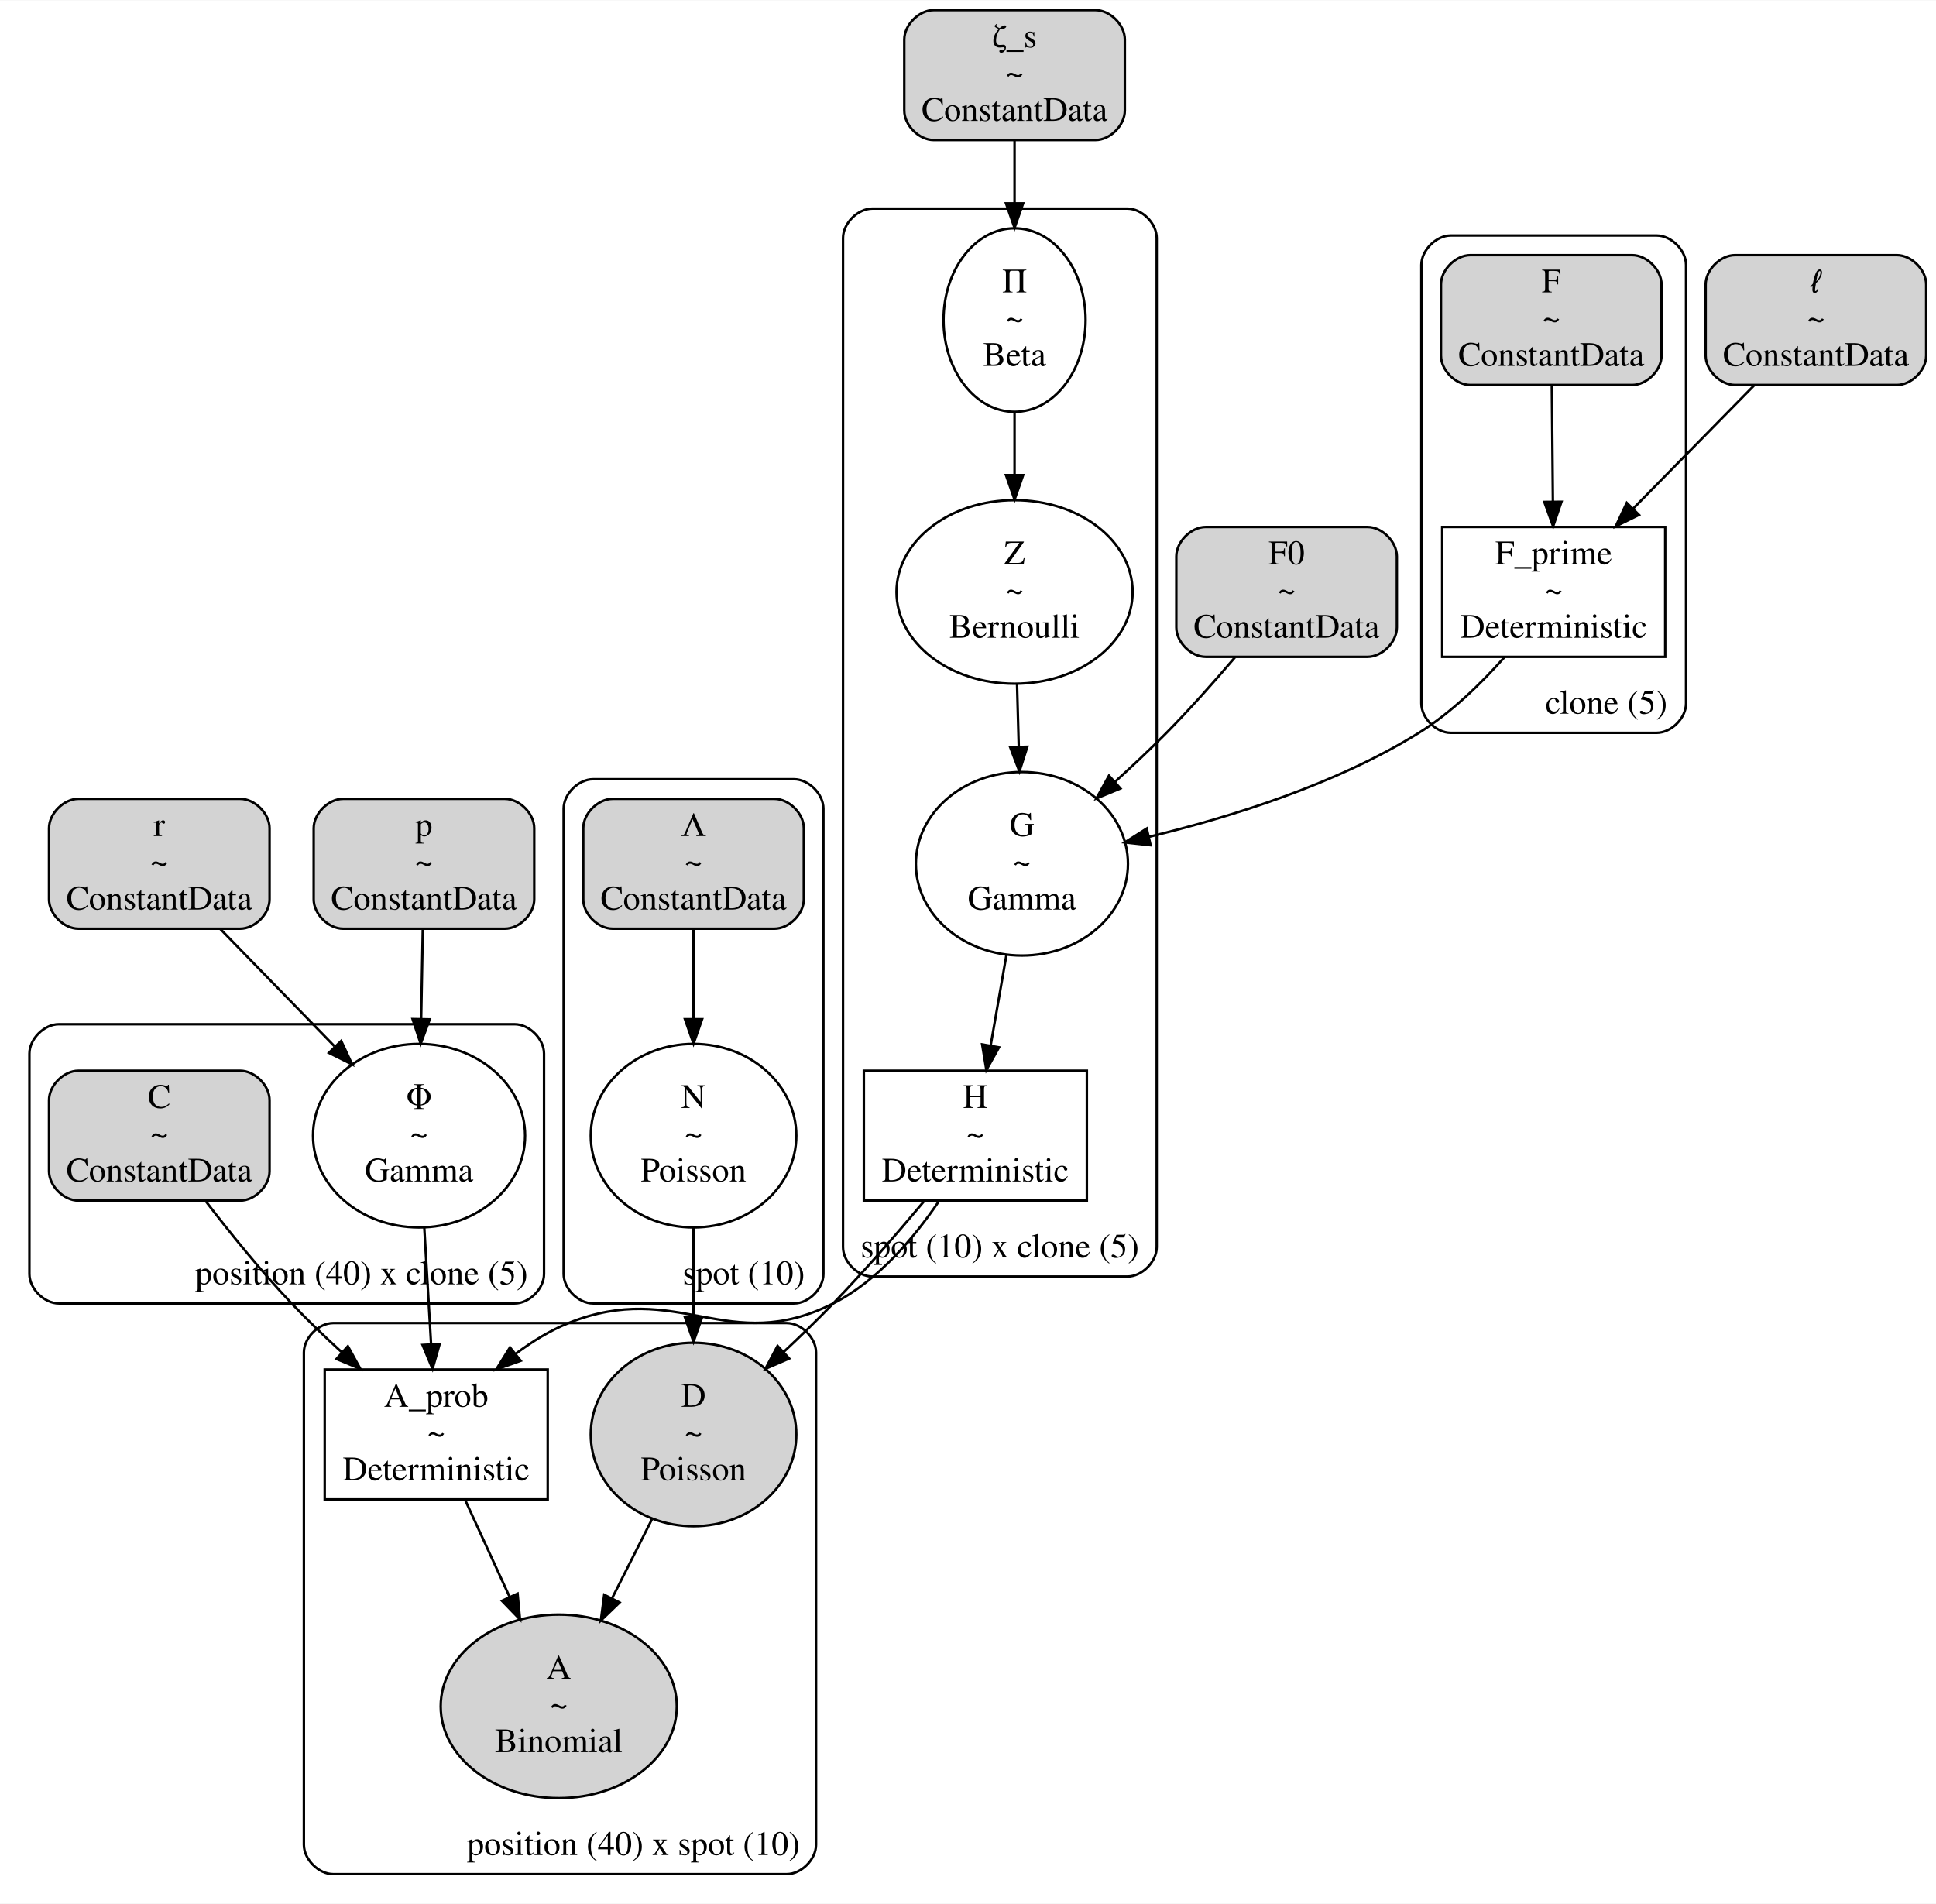
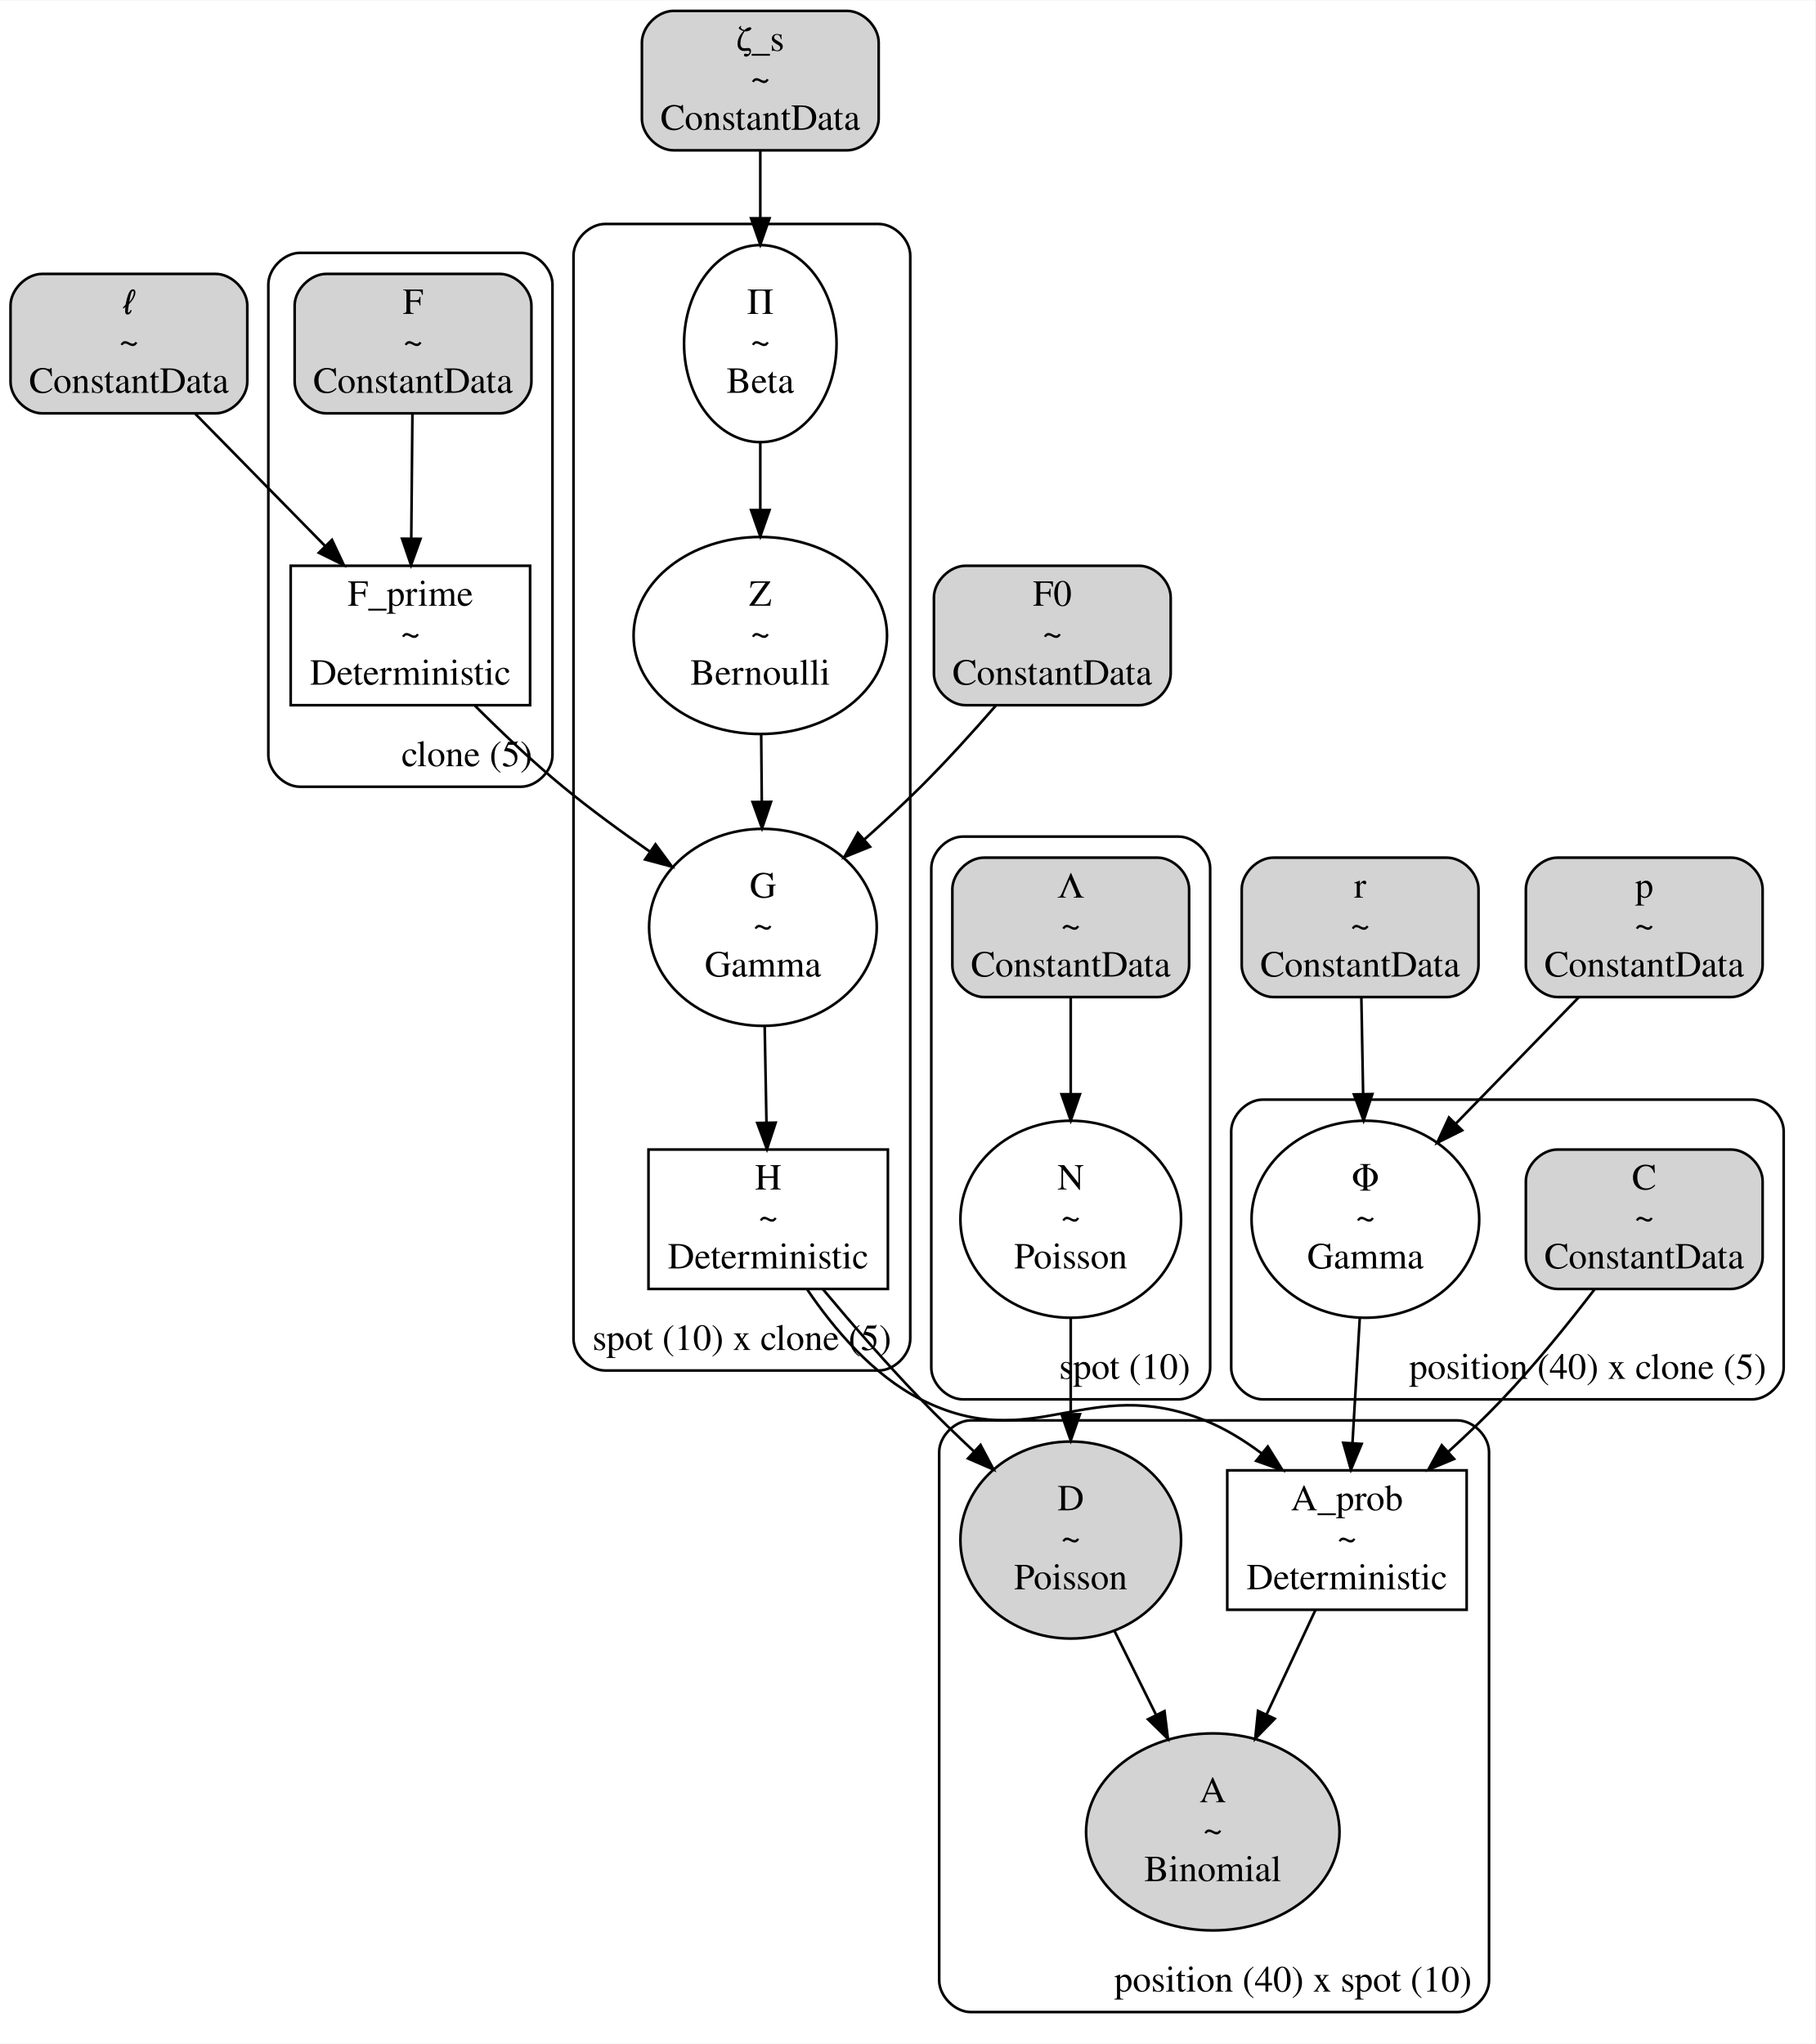
- <svg xmlns="http://www.w3.org/2000/svg" width="790pt" height="777pt" viewBox="0.00 0.00 790.00 776.72">
+ <svg xmlns="http://www.w3.org/2000/svg" width="690pt" height="777pt" viewBox="0.00 0.00 690.00 776.72">
  <g id="graph0" class="graph" transform="scale(1 1) rotate(0) translate(4 772.72)">
-     <polygon fill="white" stroke="none" points="-4,4 -4,-772.72 786,-772.72 786,4 -4,4" />
+     <polygon fill="white" stroke="none" points="-4,4 -4,-772.72 686,-772.72 686,4 -4,4" />
+     <g id="clust3" class="cluster">
+       <path fill="none" stroke="black" d="M476,-240.91C476,-240.91 662,-240.91 662,-240.91 668,-240.91 674,-246.91 674,-252.91 674,-252.91 674,-342.86 674,-342.86 674,-348.86 668,-354.86 662,-354.86 662,-354.86 476,-354.86 476,-354.86 470,-354.86 464,-348.86 464,-342.86 464,-342.86 464,-252.91 464,-252.91 464,-246.91 470,-240.91 476,-240.91" />
+       <text text-anchor="middle" x="599.5" y="-248.71" font-family="Times,serif" font-size="14.00">position (40) x clone (5)</text>
+     </g>
+     <g id="clust4" class="cluster">
+       <path fill="none" stroke="black" d="M226,-251.88C226,-251.88 330,-251.88 330,-251.88 336,-251.88 342,-257.88 342,-263.88 342,-263.88 342,-675.72 342,-675.72 342,-681.72 336,-687.72 330,-687.72 330,-687.72 226,-687.72 226,-687.72 220,-687.72 214,-681.72 214,-675.72 214,-675.72 214,-263.88 214,-263.88 214,-257.88 220,-251.88 226,-251.88" />
+       <text text-anchor="middle" x="278" y="-259.68" font-family="Times,serif" font-size="14.00">spot (10) x clone (5)</text>
+     </g>
+     <g id="clust5" class="cluster">
+       <path fill="none" stroke="black" d="M365,-8C365,-8 550,-8 550,-8 556,-8 562,-14 562,-20 562,-20 562,-220.91 562,-220.91 562,-226.91 556,-232.91 550,-232.91 550,-232.91 365,-232.91 365,-232.91 359,-232.91 353,-226.91 353,-220.91 353,-220.91 353,-20 353,-20 353,-14 359,-8 365,-8" />
+       <text text-anchor="middle" x="487.5" y="-15.8" font-family="Times,serif" font-size="14.00">position (40) x spot (10)</text>
+     </g>
    <g id="clust1" class="cluster">
-       <path fill="none" stroke="black" d="M588,-473.79C588,-473.79 672,-473.79 672,-473.79 678,-473.79 684,-479.79 684,-485.79 684,-485.79 684,-664.74 684,-664.74 684,-670.74 678,-676.74 672,-676.74 672,-676.74 588,-676.74 588,-676.74 582,-676.74 576,-670.74 576,-664.74 576,-664.74 576,-485.79 576,-485.79 576,-479.79 582,-473.79 588,-473.79" />
-       <text text-anchor="middle" x="651.5" y="-481.59" font-family="Times,serif" font-size="14.00">clone (5)</text>
+       <path fill="none" stroke="black" d="M110,-473.79C110,-473.79 194,-473.79 194,-473.79 200,-473.79 206,-479.79 206,-485.79 206,-485.79 206,-664.74 206,-664.74 206,-670.74 200,-676.74 194,-676.74 194,-676.74 110,-676.74 110,-676.74 104,-676.74 98,-670.74 98,-664.74 98,-664.74 98,-485.79 98,-485.79 98,-479.79 104,-473.79 110,-473.79" />
+       <text text-anchor="middle" x="173.5" y="-481.59" font-family="Times,serif" font-size="14.00">clone (5)</text>
    </g>
    <g id="clust2" class="cluster">
-       <path fill="none" stroke="black" d="M238,-240.91C238,-240.91 320,-240.91 320,-240.91 326,-240.91 332,-246.91 332,-252.91 332,-252.91 332,-442.84 332,-442.84 332,-448.84 326,-454.84 320,-454.84 320,-454.84 238,-454.84 238,-454.84 232,-454.84 226,-448.84 226,-442.84 226,-442.84 226,-252.91 226,-252.91 226,-246.91 232,-240.91 238,-240.91" />
-       <text text-anchor="middle" x="299.5" y="-248.71" font-family="Times,serif" font-size="14.00">spot (10)</text>
-     </g>
-     <g id="clust3" class="cluster">
-       <path fill="none" stroke="black" d="M20,-240.91C20,-240.91 206,-240.91 206,-240.91 212,-240.91 218,-246.91 218,-252.91 218,-252.91 218,-342.86 218,-342.86 218,-348.86 212,-354.86 206,-354.86 206,-354.86 20,-354.86 20,-354.86 14,-354.86 8,-348.86 8,-342.86 8,-342.86 8,-252.91 8,-252.91 8,-246.91 14,-240.91 20,-240.91" />
-       <text text-anchor="middle" x="143.5" y="-248.71" font-family="Times,serif" font-size="14.00">position (40) x clone (5)</text>
-     </g>
-     <g id="clust4" class="cluster">
-       <path fill="none" stroke="black" d="M352,-251.88C352,-251.88 456,-251.88 456,-251.88 462,-251.88 468,-257.88 468,-263.88 468,-263.88 468,-675.72 468,-675.72 468,-681.72 462,-687.72 456,-687.72 456,-687.72 352,-687.72 352,-687.72 346,-687.72 340,-681.72 340,-675.72 340,-675.72 340,-263.88 340,-263.88 340,-257.88 346,-251.88 352,-251.88" />
-       <text text-anchor="middle" x="404" y="-259.68" font-family="Times,serif" font-size="14.00">spot (10) x clone (5)</text>
-     </g>
-     <g id="clust5" class="cluster">
-       <path fill="none" stroke="black" d="M132,-8C132,-8 317,-8 317,-8 323,-8 329,-14 329,-20 329,-20 329,-220.91 329,-220.91 329,-226.91 323,-232.91 317,-232.91 317,-232.91 132,-232.91 132,-232.91 126,-232.91 120,-226.91 120,-220.91 120,-220.91 120,-20 120,-20 120,-14 126,-8 132,-8" />
-       <text text-anchor="middle" x="254.5" y="-15.8" font-family="Times,serif" font-size="14.00">position (40) x spot (10)</text>
+       <path fill="none" stroke="black" d="M362,-240.91C362,-240.91 444,-240.91 444,-240.91 450,-240.91 456,-246.91 456,-252.91 456,-252.91 456,-442.84 456,-442.84 456,-448.84 450,-454.84 444,-454.84 444,-454.84 362,-454.84 362,-454.84 356,-454.84 350,-448.84 350,-442.84 350,-442.84 350,-252.91 350,-252.91 350,-246.91 356,-240.91 362,-240.91" />
+       <text text-anchor="middle" x="423.5" y="-248.71" font-family="Times,serif" font-size="14.00">spot (10)</text>
    </g>
    <g id="node1" class="node">
-       <path fill="lightgrey" stroke="black" d="M94,-446.84C94,-446.84 28,-446.84 28,-446.84 22,-446.84 16,-440.84 16,-434.84 16,-434.84 16,-405.84 16,-405.84 16,-399.84 22,-393.84 28,-393.84 28,-393.84 94,-393.84 94,-393.84 100,-393.84 106,-399.84 106,-405.84 106,-405.84 106,-434.84 106,-434.84 106,-440.84 100,-446.84 94,-446.84" />
-       <text text-anchor="middle" x="61" y="-431.64" font-family="Times,serif" font-size="14.00">r</text>
-       <text text-anchor="middle" x="61" y="-416.64" font-family="Times,serif" font-size="14.00">~</text>
-       <text text-anchor="middle" x="61" y="-401.64" font-family="Times,serif" font-size="14.00">ConstantData</text>
+       <path fill="lightgrey" stroke="black" d="M78,-668.74C78,-668.74 12,-668.74 12,-668.74 6,-668.74 0,-662.74 0,-656.74 0,-656.74 0,-627.74 0,-627.74 0,-621.74 6,-615.74 12,-615.74 12,-615.74 78,-615.74 78,-615.74 84,-615.74 90,-621.74 90,-627.74 90,-627.74 90,-656.74 90,-656.74 90,-662.74 84,-668.74 78,-668.74" />
+       <text text-anchor="middle" x="45" y="-653.54" font-family="Times,serif" font-size="14.00">ℓ</text>
+       <text text-anchor="middle" x="45" y="-638.54" font-family="Times,serif" font-size="14.00">~</text>
+       <text text-anchor="middle" x="45" y="-623.54" font-family="Times,serif" font-size="14.00">ConstantData</text>
+     </g>
+     <g id="node7" class="node">
+       <polygon fill="none" stroke="black" points="197.5,-557.79 106.5,-557.79 106.5,-504.79 197.5,-504.79 197.5,-557.79" />
+       <text text-anchor="middle" x="152" y="-542.59" font-family="Times,serif" font-size="14.00">F_prime</text>
+       <text text-anchor="middle" x="152" y="-527.59" font-family="Times,serif" font-size="14.00">~</text>
+       <text text-anchor="middle" x="152" y="-512.59" font-family="Times,serif" font-size="14.00">Deterministic</text>
+     </g>
+     <g id="edge1" class="edge">
+       <path fill="none" stroke="black" d="M70.09,-615.7C84.87,-600.64 103.73,-581.44 119.63,-565.25" />
+       <polygon fill="black" stroke="black" points="122.19,-567.64 126.7,-558.05 117.2,-562.73 122.19,-567.64" />
+     </g>
+     <g id="node2" class="node">
+       <path fill="lightgrey" stroke="black" d="M429,-557.79C429,-557.79 363,-557.79 363,-557.79 357,-557.79 351,-551.79 351,-545.79 351,-545.79 351,-516.79 351,-516.79 351,-510.79 357,-504.79 363,-504.79 363,-504.79 429,-504.79 429,-504.79 435,-504.79 441,-510.79 441,-516.79 441,-516.79 441,-545.79 441,-545.79 441,-551.79 435,-557.79 429,-557.79" />
+       <text text-anchor="middle" x="396" y="-542.59" font-family="Times,serif" font-size="14.00">F0</text>
+       <text text-anchor="middle" x="396" y="-527.59" font-family="Times,serif" font-size="14.00">~</text>
+       <text text-anchor="middle" x="396" y="-512.59" font-family="Times,serif" font-size="14.00">ConstantData</text>
+     </g>
+     <g id="node13" class="node">
+       <ellipse fill="none" stroke="black" cx="286" cy="-420.34" rx="43.27" ry="37.45" />
+       <text text-anchor="middle" x="286" y="-431.64" font-family="Times,serif" font-size="14.00">G</text>
+       <text text-anchor="middle" x="286" y="-416.64" font-family="Times,serif" font-size="14.00">~</text>
+       <text text-anchor="middle" x="286" y="-401.64" font-family="Times,serif" font-size="14.00">Gamma</text>
+     </g>
+     <g id="edge5" class="edge">
+       <path fill="none" stroke="black" d="M374.52,-504.63C365.92,-494.73 355.75,-483.49 346,-473.79 339.3,-467.13 331.9,-460.29 324.66,-453.84" />
+       <polygon fill="black" stroke="black" points="326.72,-450.99 316.9,-447.02 322.1,-456.25 326.72,-450.99" />
+     </g>
+     <g id="node3" class="node">
+       <path fill="lightgrey" stroke="black" d="M546,-446.84C546,-446.84 480,-446.84 480,-446.84 474,-446.84 468,-440.84 468,-434.84 468,-434.84 468,-405.84 468,-405.84 468,-399.84 474,-393.84 480,-393.84 480,-393.84 546,-393.84 546,-393.84 552,-393.84 558,-399.84 558,-405.84 558,-405.84 558,-434.84 558,-434.84 558,-440.84 552,-446.84 546,-446.84" />
+       <text text-anchor="middle" x="513" y="-431.64" font-family="Times,serif" font-size="14.00">r</text>
+       <text text-anchor="middle" x="513" y="-416.64" font-family="Times,serif" font-size="14.00">~</text>
+       <text text-anchor="middle" x="513" y="-401.64" font-family="Times,serif" font-size="14.00">ConstantData</text>
+     </g>
+     <g id="node11" class="node">
+       <ellipse fill="none" stroke="black" cx="515" cy="-309.38" rx="43.27" ry="37.45" />
+       <text text-anchor="middle" x="515" y="-320.68" font-family="Times,serif" font-size="14.00">Φ</text>
+       <text text-anchor="middle" x="515" y="-305.68" font-family="Times,serif" font-size="14.00">~</text>
+       <text text-anchor="middle" x="515" y="-290.68" font-family="Times,serif" font-size="14.00">Gamma</text>
+     </g>
+     <g id="edge10" class="edge">
+       <path fill="none" stroke="black" d="M513.47,-393.79C513.67,-382.88 513.91,-369.79 514.14,-357.25" />
+       <polygon fill="black" stroke="black" points="517.65,-356.97 514.33,-346.91 510.65,-356.84 517.65,-356.97" />
+     </g>
+     <g id="node4" class="node">
+       <path fill="lightgrey" stroke="black" d="M318,-768.72C318,-768.72 252,-768.72 252,-768.72 246,-768.72 240,-762.72 240,-756.72 240,-756.72 240,-727.72 240,-727.72 240,-721.72 246,-715.72 252,-715.72 252,-715.72 318,-715.72 318,-715.72 324,-715.72 330,-721.72 330,-727.72 330,-727.72 330,-756.72 330,-756.72 330,-762.72 324,-768.72 318,-768.72" />
+       <text text-anchor="middle" x="285" y="-753.52" font-family="Times,serif" font-size="14.00">ζ_s</text>
+       <text text-anchor="middle" x="285" y="-738.52" font-family="Times,serif" font-size="14.00">~</text>
+       <text text-anchor="middle" x="285" y="-723.52" font-family="Times,serif" font-size="14.00">ConstantData</text>
+     </g>
+     <g id="node12" class="node">
+       <ellipse fill="none" stroke="black" cx="285" cy="-642.24" rx="28.98" ry="37.45" />
+       <text text-anchor="middle" x="285" y="-653.54" font-family="Times,serif" font-size="14.00">Π</text>
+       <text text-anchor="middle" x="285" y="-638.54" font-family="Times,serif" font-size="14.00">~</text>
+       <text text-anchor="middle" x="285" y="-623.54" font-family="Times,serif" font-size="14.00">Beta</text>
+     </g>
+     <g id="edge3" class="edge">
+       <path fill="none" stroke="black" d="M285,-715.48C285,-707.65 285,-698.8 285,-690.04" />
+       <polygon fill="black" stroke="black" points="288.5,-689.87 285,-679.87 281.5,-689.87 288.5,-689.87" />
+     </g>
+     <g id="node5" class="node">
+       <path fill="lightgrey" stroke="black" d="M654,-446.84C654,-446.84 588,-446.84 588,-446.84 582,-446.84 576,-440.84 576,-434.84 576,-434.84 576,-405.84 576,-405.84 576,-399.84 582,-393.84 588,-393.84 588,-393.84 654,-393.84 654,-393.84 660,-393.84 666,-399.84 666,-405.84 666,-405.84 666,-434.84 666,-434.84 666,-440.84 660,-446.84 654,-446.84" />
+       <text text-anchor="middle" x="621" y="-431.64" font-family="Times,serif" font-size="14.00">p</text>
+       <text text-anchor="middle" x="621" y="-416.64" font-family="Times,serif" font-size="14.00">~</text>
+       <text text-anchor="middle" x="621" y="-401.64" font-family="Times,serif" font-size="14.00">ConstantData</text>
+     </g>
+     <g id="edge11" class="edge">
+       <path fill="none" stroke="black" d="M596.15,-393.79C582.26,-379.52 564.75,-361.52 549.55,-345.9" />
+       <polygon fill="black" stroke="black" points="551.78,-343.17 542.3,-338.45 546.77,-348.05 551.78,-343.17" />
+     </g>
+     <g id="node6" class="node">
+       <path fill="lightgrey" stroke="black" d="M186,-668.74C186,-668.74 120,-668.74 120,-668.74 114,-668.74 108,-662.74 108,-656.74 108,-656.74 108,-627.74 108,-627.74 108,-621.74 114,-615.74 120,-615.74 120,-615.74 186,-615.74 186,-615.74 192,-615.74 198,-621.74 198,-627.74 198,-627.74 198,-656.74 198,-656.74 198,-662.74 192,-668.74 186,-668.74" />
+       <text text-anchor="middle" x="153" y="-653.54" font-family="Times,serif" font-size="14.00">F</text>
+       <text text-anchor="middle" x="153" y="-638.54" font-family="Times,serif" font-size="14.00">~</text>
+       <text text-anchor="middle" x="153" y="-623.54" font-family="Times,serif" font-size="14.00">ConstantData</text>
+     </g>
+     <g id="edge2" class="edge">
+       <path fill="none" stroke="black" d="M152.77,-615.7C152.64,-601.59 152.47,-583.84 152.33,-568.35" />
+       <polygon fill="black" stroke="black" points="155.83,-568.02 152.24,-558.05 148.83,-568.08 155.83,-568.02" />
+     </g>
+     <g id="edge6" class="edge">
+       <path fill="none" stroke="black" d="M176.55,-504.58C186.57,-494.57 198.49,-483.25 210,-473.79 220.36,-465.27 232.07,-456.72 243.13,-449.06" />
+       <polygon fill="black" stroke="black" points="245.15,-451.92 251.44,-443.4 241.21,-446.14 245.15,-451.92" />
+     </g>
+     <g id="node8" class="node">
+       <ellipse fill="none" stroke="black" cx="403" cy="-309.38" rx="41.94" ry="37.45" />
+       <text text-anchor="middle" x="403" y="-320.68" font-family="Times,serif" font-size="14.00">N</text>
+       <text text-anchor="middle" x="403" y="-305.68" font-family="Times,serif" font-size="14.00">~</text>
+       <text text-anchor="middle" x="403" y="-290.68" font-family="Times,serif" font-size="14.00">Poisson</text>
+     </g>
+     <g id="node18" class="node">
+       <ellipse fill="lightgrey" stroke="black" cx="403" cy="-187.43" rx="41.94" ry="37.45" />
+       <text text-anchor="middle" x="403" y="-198.73" font-family="Times,serif" font-size="14.00">D</text>
+       <text text-anchor="middle" x="403" y="-183.73" font-family="Times,serif" font-size="14.00">~</text>
+       <text text-anchor="middle" x="403" y="-168.73" font-family="Times,serif" font-size="14.00">Poisson</text>
+     </g>
+     <g id="edge12" class="edge">
+       <path fill="none" stroke="black" d="M403,-271.74C403,-260.34 403,-247.6 403,-235.58" />
+       <polygon fill="black" stroke="black" points="406.5,-235.26 403,-225.26 399.5,-235.26 406.5,-235.26" />
+     </g>
+     <g id="node9" class="node">
+       <path fill="lightgrey" stroke="black" d="M436,-446.84C436,-446.84 370,-446.84 370,-446.84 364,-446.84 358,-440.84 358,-434.84 358,-434.84 358,-405.84 358,-405.84 358,-399.84 364,-393.84 370,-393.84 370,-393.84 436,-393.84 436,-393.84 442,-393.84 448,-399.84 448,-405.84 448,-405.84 448,-434.84 448,-434.84 448,-440.84 442,-446.84 436,-446.84" />
+       <text text-anchor="middle" x="403" y="-431.64" font-family="Times,serif" font-size="14.00">Λ</text>
+       <text text-anchor="middle" x="403" y="-416.64" font-family="Times,serif" font-size="14.00">~</text>
+       <text text-anchor="middle" x="403" y="-401.64" font-family="Times,serif" font-size="14.00">ConstantData</text>
+     </g>
+     <g id="edge9" class="edge">
+       <path fill="none" stroke="black" d="M403,-393.79C403,-382.88 403,-369.79 403,-357.25" />
+       <polygon fill="black" stroke="black" points="406.5,-356.91 403,-346.91 399.5,-356.91 406.5,-356.91" />
    </g>
    <g id="node10" class="node">
-       <ellipse fill="none" stroke="black" cx="167" cy="-309.38" rx="43.27" ry="37.45" />
-       <text text-anchor="middle" x="167" y="-320.68" font-family="Times,serif" font-size="14.00">Φ</text>
-       <text text-anchor="middle" x="167" y="-305.68" font-family="Times,serif" font-size="14.00">~</text>
-       <text text-anchor="middle" x="167" y="-290.68" font-family="Times,serif" font-size="14.00">Gamma</text>
-     </g>
-     <g id="edge10" class="edge">
-       <path fill="none" stroke="black" d="M85.85,-393.79C99.74,-379.52 117.25,-361.52 132.45,-345.9" />
-       <polygon fill="black" stroke="black" points="135.23,-348.05 139.7,-338.45 130.22,-343.17 135.23,-348.05" />
-     </g>
-     <g id="node2" class="node">
-       <path fill="lightgrey" stroke="black" d="M770,-668.74C770,-668.74 704,-668.74 704,-668.74 698,-668.74 692,-662.74 692,-656.74 692,-656.74 692,-627.74 692,-627.74 692,-621.74 698,-615.74 704,-615.74 704,-615.74 770,-615.74 770,-615.74 776,-615.74 782,-621.74 782,-627.74 782,-627.74 782,-656.74 782,-656.74 782,-662.74 776,-668.74 770,-668.74" />
-       <text text-anchor="middle" x="737" y="-653.54" font-family="Times,serif" font-size="14.00">ℓ</text>
-       <text text-anchor="middle" x="737" y="-638.54" font-family="Times,serif" font-size="14.00">~</text>
-       <text text-anchor="middle" x="737" y="-623.54" font-family="Times,serif" font-size="14.00">ConstantData</text>
-     </g>
-     <g id="node6" class="node">
-       <polygon fill="none" stroke="black" points="675.5,-557.79 584.5,-557.79 584.5,-504.79 675.5,-504.79 675.5,-557.79" />
-       <text text-anchor="middle" x="630" y="-542.59" font-family="Times,serif" font-size="14.00">F_prime</text>
-       <text text-anchor="middle" x="630" y="-527.59" font-family="Times,serif" font-size="14.00">~</text>
-       <text text-anchor="middle" x="630" y="-512.59" font-family="Times,serif" font-size="14.00">Deterministic</text>
-     </g>
-     <g id="edge1" class="edge">
-       <path fill="none" stroke="black" d="M711.91,-615.7C697.13,-600.64 678.27,-581.44 662.37,-565.25" />
-       <polygon fill="black" stroke="black" points="664.8,-562.73 655.3,-558.05 659.81,-567.64 664.8,-562.73" />
-     </g>
-     <g id="node3" class="node">
-       <path fill="lightgrey" stroke="black" d="M443,-768.72C443,-768.72 377,-768.72 377,-768.72 371,-768.72 365,-762.72 365,-756.72 365,-756.72 365,-727.72 365,-727.72 365,-721.72 371,-715.72 377,-715.72 377,-715.72 443,-715.72 443,-715.72 449,-715.72 455,-721.72 455,-727.72 455,-727.72 455,-756.72 455,-756.72 455,-762.72 449,-768.72 443,-768.72" />
-       <text text-anchor="middle" x="410" y="-753.52" font-family="Times,serif" font-size="14.00">ζ_s</text>
-       <text text-anchor="middle" x="410" y="-738.52" font-family="Times,serif" font-size="14.00">~</text>
-       <text text-anchor="middle" x="410" y="-723.52" font-family="Times,serif" font-size="14.00">ConstantData</text>
-     </g>
-     <g id="node12" class="node">
-       <ellipse fill="none" stroke="black" cx="410" cy="-642.24" rx="28.98" ry="37.45" />
-       <text text-anchor="middle" x="410" y="-653.54" font-family="Times,serif" font-size="14.00">Π</text>
-       <text text-anchor="middle" x="410" y="-638.54" font-family="Times,serif" font-size="14.00">~</text>
-       <text text-anchor="middle" x="410" y="-623.54" font-family="Times,serif" font-size="14.00">Beta</text>
-     </g>
-     <g id="edge3" class="edge">
-       <path fill="none" stroke="black" d="M410,-715.48C410,-707.65 410,-698.8 410,-690.04" />
-       <polygon fill="black" stroke="black" points="413.5,-689.87 410,-679.87 406.5,-689.87 413.5,-689.87" />
-     </g>
-     <g id="node4" class="node">
-       <path fill="lightgrey" stroke="black" d="M554,-557.79C554,-557.79 488,-557.79 488,-557.79 482,-557.79 476,-551.79 476,-545.79 476,-545.79 476,-516.79 476,-516.79 476,-510.79 482,-504.79 488,-504.79 488,-504.79 554,-504.79 554,-504.79 560,-504.79 566,-510.79 566,-516.79 566,-516.79 566,-545.79 566,-545.79 566,-551.79 560,-557.79 554,-557.79" />
-       <text text-anchor="middle" x="521" y="-542.59" font-family="Times,serif" font-size="14.00">F0</text>
-       <text text-anchor="middle" x="521" y="-527.59" font-family="Times,serif" font-size="14.00">~</text>
-       <text text-anchor="middle" x="521" y="-512.59" font-family="Times,serif" font-size="14.00">ConstantData</text>
+       <path fill="lightgrey" stroke="black" d="M654,-335.88C654,-335.88 588,-335.88 588,-335.88 582,-335.88 576,-329.88 576,-323.88 576,-323.88 576,-294.88 576,-294.88 576,-288.88 582,-282.88 588,-282.88 588,-282.88 654,-282.88 654,-282.88 660,-282.88 666,-288.88 666,-294.88 666,-294.88 666,-323.88 666,-323.88 666,-329.88 660,-335.88 654,-335.88" />
+       <text text-anchor="middle" x="621" y="-320.68" font-family="Times,serif" font-size="14.00">C</text>
+       <text text-anchor="middle" x="621" y="-305.68" font-family="Times,serif" font-size="14.00">~</text>
+       <text text-anchor="middle" x="621" y="-290.68" font-family="Times,serif" font-size="14.00">ConstantData</text>
+     </g>
+     <g id="node17" class="node">
+       <polygon fill="none" stroke="black" points="553.5,-213.93 462.5,-213.93 462.5,-160.93 553.5,-160.93 553.5,-213.93" />
+       <text text-anchor="middle" x="508" y="-198.73" font-family="Times,serif" font-size="14.00">A_prob</text>
+       <text text-anchor="middle" x="508" y="-183.73" font-family="Times,serif" font-size="14.00">~</text>
+       <text text-anchor="middle" x="508" y="-168.73" font-family="Times,serif" font-size="14.00">Deterministic</text>
+     </g>
+     <g id="edge14" class="edge">
+       <path fill="none" stroke="black" d="M602.22,-282.87C592.25,-269.87 579.5,-254.07 567,-240.91 560.62,-234.19 553.5,-227.36 546.48,-220.95" />
+       <polygon fill="black" stroke="black" points="548.71,-218.25 538.93,-214.18 544.04,-223.47 548.71,-218.25" />
+     </g>
+     <g id="edge15" class="edge">
+       <path fill="none" stroke="black" d="M512.86,-271.74C511.99,-256.77 510.98,-239.51 510.11,-224.59" />
+       <polygon fill="black" stroke="black" points="513.58,-223.98 509.5,-214.2 506.59,-224.39 513.58,-223.98" />
+     </g>
+     <g id="node15" class="node">
+       <ellipse fill="none" stroke="black" cx="285" cy="-531.29" rx="48.17" ry="37.45" />
+       <text text-anchor="middle" x="285" y="-542.59" font-family="Times,serif" font-size="14.00">Z</text>
+       <text text-anchor="middle" x="285" y="-527.59" font-family="Times,serif" font-size="14.00">~</text>
+       <text text-anchor="middle" x="285" y="-512.59" font-family="Times,serif" font-size="14.00">Bernoulli</text>
+     </g>
+     <g id="edge4" class="edge">
+       <path fill="none" stroke="black" d="M285,-604.66C285,-596.49 285,-587.71 285,-579.18" />
+       <polygon fill="black" stroke="black" points="288.5,-578.96 285,-568.96 281.5,-578.96 288.5,-578.96" />
    </g>
    <g id="node14" class="node">
-       <ellipse fill="none" stroke="black" cx="413" cy="-420.34" rx="43.27" ry="37.45" />
-       <text text-anchor="middle" x="413" y="-431.64" font-family="Times,serif" font-size="14.00">G</text>
-       <text text-anchor="middle" x="413" y="-416.64" font-family="Times,serif" font-size="14.00">~</text>
-       <text text-anchor="middle" x="413" y="-401.64" font-family="Times,serif" font-size="14.00">Gamma</text>
+       <polygon fill="none" stroke="black" points="333.5,-335.88 242.5,-335.88 242.5,-282.88 333.5,-282.88 333.5,-335.88" />
+       <text text-anchor="middle" x="288" y="-320.68" font-family="Times,serif" font-size="14.00">H</text>
+       <text text-anchor="middle" x="288" y="-305.68" font-family="Times,serif" font-size="14.00">~</text>
+       <text text-anchor="middle" x="288" y="-290.68" font-family="Times,serif" font-size="14.00">Deterministic</text>
+     </g>
+     <g id="edge8" class="edge">
+       <path fill="none" stroke="black" d="M286.67,-382.75C286.89,-371.02 287.13,-358.03 287.34,-346.34" />
+       <polygon fill="black" stroke="black" points="290.84,-346.1 287.53,-336.04 283.85,-345.97 290.84,-346.1" />
+     </g>
+     <g id="edge16" class="edge">
+       <path fill="none" stroke="black" d="M302.83,-282.69C312.94,-267.75 327.8,-250.09 346,-240.91 388.97,-219.22 409.33,-250.83 454,-232.91 461.53,-229.89 468.81,-225.41 475.45,-220.45" />
+       <polygon fill="black" stroke="black" points="477.9,-222.98 483.5,-213.98 473.51,-217.52 477.9,-222.98" />
+     </g>
+     <g id="edge13" class="edge">
+       <path fill="none" stroke="black" d="M308.81,-282.77C319.57,-269.9 333.12,-254.24 346,-240.91 352.38,-234.3 359.42,-227.48 366.3,-221.04" />
+       <polygon fill="black" stroke="black" points="368.71,-223.58 373.68,-214.22 363.96,-218.44 368.71,-223.58" />
    </g>
    <g id="edge7" class="edge">
-       <path fill="none" stroke="black" d="M499.97,-504.63C491.55,-494.74 481.58,-483.49 472,-473.79 465.42,-467.13 458.15,-460.29 451.03,-453.84" />
-       <polygon fill="black" stroke="black" points="453.19,-451.08 443.4,-447.02 448.53,-456.3 453.19,-451.08" />
-     </g>
-     <g id="node5" class="node">
-       <path fill="lightgrey" stroke="black" d="M202,-446.84C202,-446.84 136,-446.84 136,-446.84 130,-446.84 124,-440.84 124,-434.84 124,-434.84 124,-405.84 124,-405.84 124,-399.84 130,-393.84 136,-393.84 136,-393.84 202,-393.84 202,-393.84 208,-393.84 214,-399.84 214,-405.84 214,-405.84 214,-434.84 214,-434.84 214,-440.84 208,-446.84 202,-446.84" />
-       <text text-anchor="middle" x="169" y="-431.64" font-family="Times,serif" font-size="14.00">p</text>
-       <text text-anchor="middle" x="169" y="-416.64" font-family="Times,serif" font-size="14.00">~</text>
-       <text text-anchor="middle" x="169" y="-401.64" font-family="Times,serif" font-size="14.00">ConstantData</text>
-     </g>
-     <g id="edge11" class="edge">
-       <path fill="none" stroke="black" d="M168.53,-393.79C168.33,-382.88 168.09,-369.79 167.86,-357.25" />
-       <polygon fill="black" stroke="black" points="171.35,-356.84 167.67,-346.91 164.35,-356.97 171.35,-356.84" />
-     </g>
-     <g id="edge6" class="edge">
-       <path fill="none" stroke="black" d="M609.99,-504.74C600.39,-493.92 588.14,-481.95 575,-473.79 541.21,-452.79 498.17,-439.38 464.96,-431.37" />
-       <polygon fill="black" stroke="black" points="465.51,-427.91 454.98,-429.06 463.93,-434.73 465.51,-427.91" />
-     </g>
-     <g id="node7" class="node">
-       <path fill="lightgrey" stroke="black" d="M662,-668.74C662,-668.74 596,-668.74 596,-668.74 590,-668.74 584,-662.74 584,-656.74 584,-656.74 584,-627.74 584,-627.74 584,-621.74 590,-615.74 596,-615.74 596,-615.74 662,-615.74 662,-615.74 668,-615.74 674,-621.74 674,-627.74 674,-627.74 674,-656.74 674,-656.74 674,-662.74 668,-668.74 662,-668.74" />
-       <text text-anchor="middle" x="629" y="-653.54" font-family="Times,serif" font-size="14.00">F</text>
-       <text text-anchor="middle" x="629" y="-638.54" font-family="Times,serif" font-size="14.00">~</text>
-       <text text-anchor="middle" x="629" y="-623.54" font-family="Times,serif" font-size="14.00">ConstantData</text>
-     </g>
-     <g id="edge2" class="edge">
-       <path fill="none" stroke="black" d="M629.23,-615.7C629.36,-601.59 629.53,-583.84 629.67,-568.35" />
-       <polygon fill="black" stroke="black" points="633.17,-568.08 629.76,-558.05 626.17,-568.02 633.17,-568.08" />
-     </g>
-     <g id="node8" class="node">
-       <ellipse fill="none" stroke="black" cx="279" cy="-309.38" rx="41.94" ry="37.45" />
-       <text text-anchor="middle" x="279" y="-320.68" font-family="Times,serif" font-size="14.00">N</text>
-       <text text-anchor="middle" x="279" y="-305.68" font-family="Times,serif" font-size="14.00">~</text>
-       <text text-anchor="middle" x="279" y="-290.68" font-family="Times,serif" font-size="14.00">Poisson</text>
-     </g>
-     <g id="node17" class="node">
-       <ellipse fill="lightgrey" stroke="black" cx="279" cy="-187.43" rx="41.94" ry="37.45" />
-       <text text-anchor="middle" x="279" y="-198.73" font-family="Times,serif" font-size="14.00">D</text>
-       <text text-anchor="middle" x="279" y="-183.73" font-family="Times,serif" font-size="14.00">~</text>
-       <text text-anchor="middle" x="279" y="-168.73" font-family="Times,serif" font-size="14.00">Poisson</text>
-     </g>
-     <g id="edge12" class="edge">
-       <path fill="none" stroke="black" d="M279,-271.74C279,-260.34 279,-247.6 279,-235.58" />
-       <polygon fill="black" stroke="black" points="282.5,-235.26 279,-225.26 275.5,-235.26 282.5,-235.26" />
-     </g>
-     <g id="node9" class="node">
-       <path fill="lightgrey" stroke="black" d="M312,-446.84C312,-446.84 246,-446.84 246,-446.84 240,-446.84 234,-440.84 234,-434.84 234,-434.84 234,-405.84 234,-405.84 234,-399.84 240,-393.84 246,-393.84 246,-393.84 312,-393.84 312,-393.84 318,-393.84 324,-399.84 324,-405.84 324,-405.84 324,-434.84 324,-434.84 324,-440.84 318,-446.84 312,-446.84" />
-       <text text-anchor="middle" x="279" y="-431.64" font-family="Times,serif" font-size="14.00">Λ</text>
-       <text text-anchor="middle" x="279" y="-416.64" font-family="Times,serif" font-size="14.00">~</text>
-       <text text-anchor="middle" x="279" y="-401.64" font-family="Times,serif" font-size="14.00">ConstantData</text>
-     </g>
-     <g id="edge9" class="edge">
-       <path fill="none" stroke="black" d="M279,-393.79C279,-382.88 279,-369.79 279,-357.25" />
-       <polygon fill="black" stroke="black" points="282.5,-356.91 279,-346.91 275.5,-356.91 282.5,-356.91" />
-     </g>
-     <g id="node18" class="node">
-       <polygon fill="none" stroke="black" points="219.5,-213.93 128.5,-213.93 128.5,-160.93 219.5,-160.93 219.5,-213.93" />
-       <text text-anchor="middle" x="174" y="-198.73" font-family="Times,serif" font-size="14.00">A_prob</text>
-       <text text-anchor="middle" x="174" y="-183.73" font-family="Times,serif" font-size="14.00">~</text>
-       <text text-anchor="middle" x="174" y="-168.73" font-family="Times,serif" font-size="14.00">Deterministic</text>
-     </g>
-     <g id="edge14" class="edge">
-       <path fill="none" stroke="black" d="M169.14,-271.74C170.01,-256.77 171.02,-239.51 171.89,-224.59" />
-       <polygon fill="black" stroke="black" points="175.41,-224.39 172.5,-214.2 168.42,-223.98 175.41,-224.39" />
-     </g>
-     <g id="node11" class="node">
-       <path fill="lightgrey" stroke="black" d="M94,-335.88C94,-335.88 28,-335.88 28,-335.88 22,-335.88 16,-329.88 16,-323.88 16,-323.88 16,-294.88 16,-294.88 16,-288.88 22,-282.88 28,-282.88 28,-282.88 94,-282.88 94,-282.88 100,-282.88 106,-288.88 106,-294.88 106,-294.88 106,-323.88 106,-323.88 106,-329.88 100,-335.88 94,-335.88" />
-       <text text-anchor="middle" x="61" y="-320.68" font-family="Times,serif" font-size="14.00">C</text>
-       <text text-anchor="middle" x="61" y="-305.68" font-family="Times,serif" font-size="14.00">~</text>
-       <text text-anchor="middle" x="61" y="-290.68" font-family="Times,serif" font-size="14.00">ConstantData</text>
-     </g>
-     <g id="edge15" class="edge">
-       <path fill="none" stroke="black" d="M79.78,-282.87C89.75,-269.87 102.5,-254.07 115,-240.91 121.38,-234.19 128.5,-227.36 135.52,-220.95" />
-       <polygon fill="black" stroke="black" points="137.96,-223.47 143.07,-214.18 133.29,-218.25 137.96,-223.47" />
-     </g>
-     <g id="node15" class="node">
-       <ellipse fill="none" stroke="black" cx="410" cy="-531.29" rx="48.17" ry="37.45" />
-       <text text-anchor="middle" x="410" y="-542.59" font-family="Times,serif" font-size="14.00">Z</text>
-       <text text-anchor="middle" x="410" y="-527.59" font-family="Times,serif" font-size="14.00">~</text>
-       <text text-anchor="middle" x="410" y="-512.59" font-family="Times,serif" font-size="14.00">Bernoulli</text>
-     </g>
-     <g id="edge4" class="edge">
-       <path fill="none" stroke="black" d="M410,-604.66C410,-596.49 410,-587.71 410,-579.18" />
-       <polygon fill="black" stroke="black" points="413.5,-578.96 410,-568.96 406.5,-578.96 413.5,-578.96" />
-     </g>
-     <g id="node13" class="node">
-       <polygon fill="none" stroke="black" points="439.5,-335.88 348.5,-335.88 348.5,-282.88 439.5,-282.88 439.5,-335.88" />
-       <text text-anchor="middle" x="394" y="-320.68" font-family="Times,serif" font-size="14.00">H</text>
-       <text text-anchor="middle" x="394" y="-305.68" font-family="Times,serif" font-size="14.00">~</text>
-       <text text-anchor="middle" x="394" y="-290.68" font-family="Times,serif" font-size="14.00">Deterministic</text>
-     </g>
-     <g id="edge13" class="edge">
-       <path fill="none" stroke="black" d="M373.19,-282.77C362.43,-269.9 348.88,-254.24 336,-240.91 329.62,-234.3 322.58,-227.48 315.7,-221.04" />
-       <polygon fill="black" stroke="black" points="318.04,-218.44 308.32,-214.22 313.29,-223.58 318.04,-218.44" />
-     </g>
-     <g id="edge16" class="edge">
-       <path fill="none" stroke="black" d="M379.17,-282.69C369.06,-267.75 354.2,-250.09 336,-240.91 293.03,-219.22 272.67,-250.83 228,-232.91 220.47,-229.89 213.19,-225.41 206.55,-220.45" />
-       <polygon fill="black" stroke="black" points="208.49,-217.52 198.5,-213.98 204.1,-222.98 208.49,-217.52" />
-     </g>
-     <g id="edge8" class="edge">
-       <path fill="none" stroke="black" d="M406.67,-383.06C404.6,-371.18 402.3,-358.01 400.24,-346.17" />
-       <polygon fill="black" stroke="black" points="403.66,-345.43 398.5,-336.18 396.77,-346.63 403.66,-345.43" />
-     </g>
-     <g id="edge5" class="edge">
-       <path fill="none" stroke="black" d="M411.01,-493.71C411.23,-485.53 411.47,-476.75 411.71,-468.23" />
-       <polygon fill="black" stroke="black" points="415.21,-468.1 411.99,-458.01 408.22,-467.91 415.21,-468.1" />
+       <path fill="none" stroke="black" d="M285.34,-493.71C285.41,-485.53 285.49,-476.75 285.57,-468.23" />
+       <polygon fill="black" stroke="black" points="289.07,-468.04 285.66,-458.01 282.07,-467.98 289.07,-468.04" />
    </g>
    <g id="node16" class="node">
-       <ellipse fill="lightgrey" stroke="black" cx="224" cy="-76.48" rx="48.17" ry="37.45" />
-       <text text-anchor="middle" x="224" y="-87.78" font-family="Times,serif" font-size="14.00">A</text>
-       <text text-anchor="middle" x="224" y="-72.78" font-family="Times,serif" font-size="14.00">~</text>
-       <text text-anchor="middle" x="224" y="-57.78" font-family="Times,serif" font-size="14.00">Binomial</text>
+       <ellipse fill="lightgrey" stroke="black" cx="457" cy="-76.48" rx="48.17" ry="37.45" />
+       <text text-anchor="middle" x="457" y="-87.78" font-family="Times,serif" font-size="14.00">A</text>
+       <text text-anchor="middle" x="457" y="-72.78" font-family="Times,serif" font-size="14.00">~</text>
+       <text text-anchor="middle" x="457" y="-57.78" font-family="Times,serif" font-size="14.00">Binomial</text>
+     </g>
+     <g id="edge17" class="edge">
+       <path fill="none" stroke="black" d="M496.04,-160.89C490.49,-149.03 483.74,-134.6 477.42,-121.09" />
+       <polygon fill="black" stroke="black" points="480.54,-119.51 473.13,-111.94 474.2,-122.48 480.54,-119.51" />
    </g>
    <g id="edge18" class="edge">
-       <path fill="none" stroke="black" d="M262.05,-152.85C256.92,-142.7 251.22,-131.4 245.82,-120.71" />
-       <polygon fill="black" stroke="black" points="248.81,-118.86 241.18,-111.51 242.56,-122.01 248.81,-118.86" />
-     </g>
-     <g id="edge17" class="edge">
-       <path fill="none" stroke="black" d="M185.72,-160.89C191.16,-149.03 197.79,-134.6 203.98,-121.09" />
-       <polygon fill="black" stroke="black" points="207.2,-122.48 208.19,-111.94 200.83,-119.56 207.2,-122.48" />
+       <path fill="none" stroke="black" d="M419.64,-152.85C424.63,-142.79 430.17,-131.61 435.42,-121.01" />
+       <polygon fill="black" stroke="black" points="438.64,-122.4 439.95,-111.88 432.37,-119.29 438.64,-122.4" />
    </g>
  </g>
</svg>
